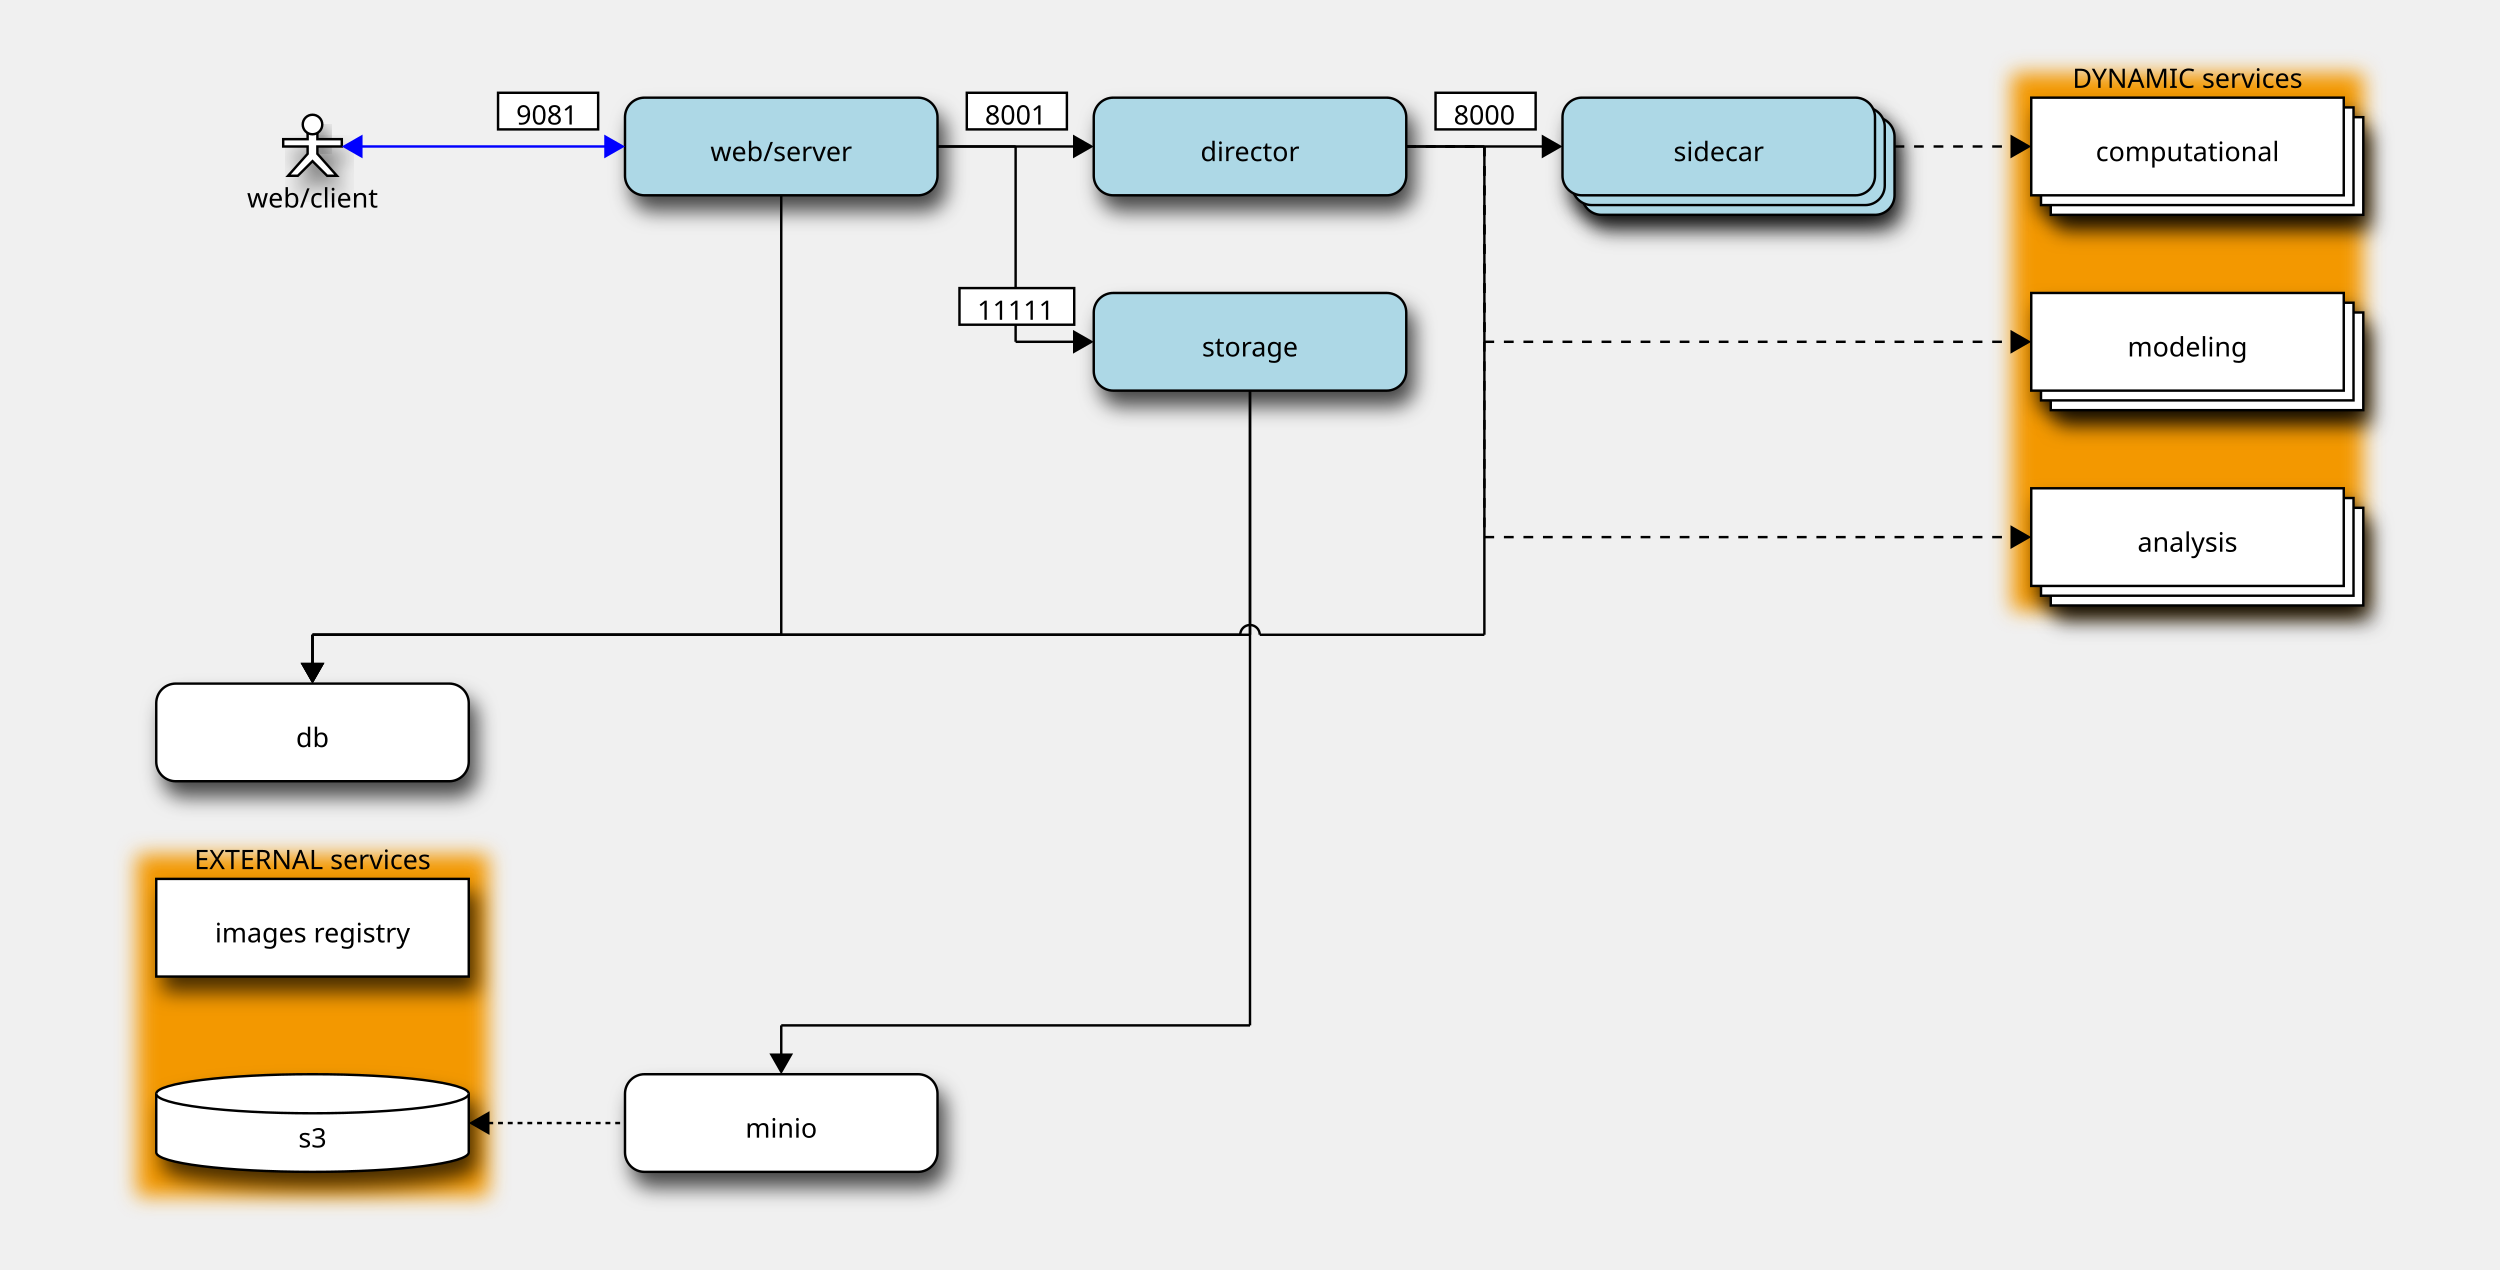
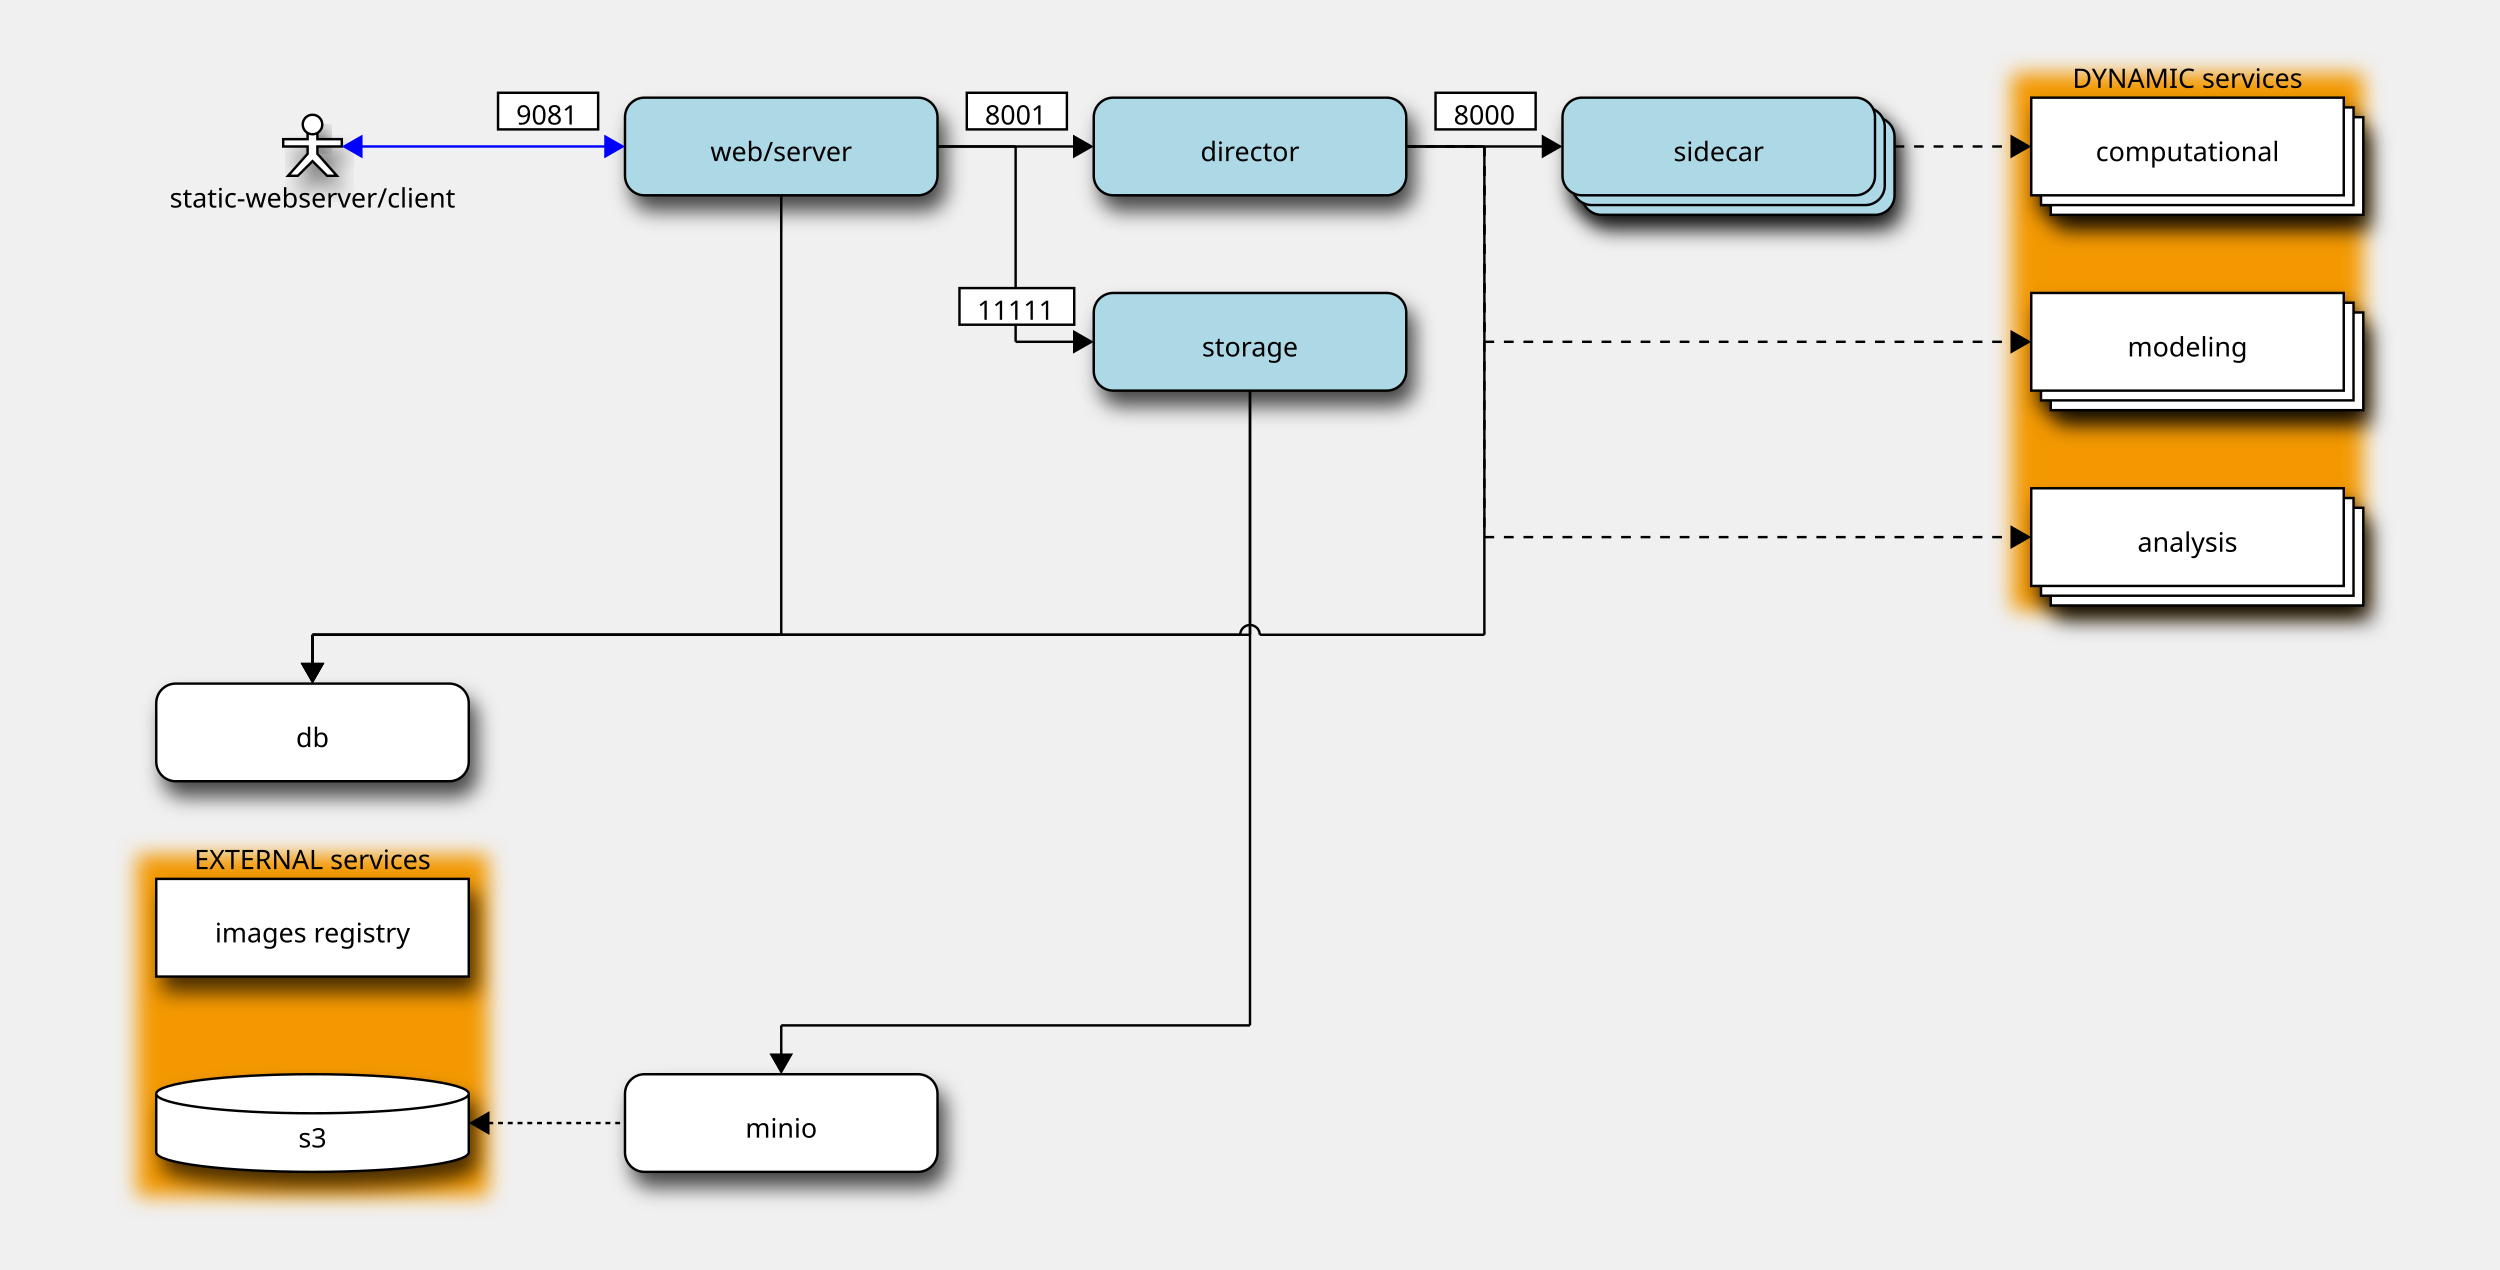
<svg xmlns="http://www.w3.org/2000/svg" viewBox="0 0 1024 520">
  <defs id="defs_block">
    <filter height="1.504" id="filter_blur" width="1.157" x="-0.079" y="-0.252">
      <feGaussianBlur id="feGaussianBlur3780" stdDeviation="4.2" />
    </filter>
  </defs>
  <rect fill="rgb(243,152,0)" height="220" style="filter:url(#filter_blur)" width="144" x="824" y="30" />
  <rect fill="rgb(243,152,0)" height="140" style="filter:url(#filter_blur)" width="144" x="56" y="350" />
  <path d="M 659 54 L 771 54 A8,8 0 0 1 779 62 L 779 86 A8,8 0 0 1 771 94 L 659 94 A8,8 0 0 1 651 86 L 651 62 A8,8 0 0 1 659 54" fill="rgb(0,0,0)" stroke="rgb(0,0,0)" style="filter:url(#filter_blur);opacity:0.7;fill-opacity:1" />
  <path d="M 655 50 L 767 50 A8,8 0 0 1 775 58 L 775 82 A8,8 0 0 1 767 90 L 655 90 A8,8 0 0 1 647 82 L 647 58 A8,8 0 0 1 655 50" fill="rgb(0,0,0)" stroke="rgb(0,0,0)" style="filter:url(#filter_blur);opacity:0.7;fill-opacity:1" />
  <path d="M 651 46 L 763 46 A8,8 0 0 1 771 54 L 771 78 A8,8 0 0 1 763 86 L 651 86 A8,8 0 0 1 643 78 L 643 54 A8,8 0 0 1 651 46" fill="rgb(0,0,0)" stroke="rgb(0,0,0)" style="filter:url(#filter_blur);opacity:0.7;fill-opacity:1" />
  <rect fill="rgb(0,0,0)" height="40" stroke="rgb(0,0,0)" style="filter:url(#filter_blur);opacity:0.7;fill-opacity:1" width="128" x="843" y="54" />
  <rect fill="rgb(0,0,0)" height="40" stroke="rgb(0,0,0)" style="filter:url(#filter_blur);opacity:0.7;fill-opacity:1" width="128" x="839" y="50" />
  <rect fill="rgb(0,0,0)" height="40" stroke="rgb(0,0,0)" style="filter:url(#filter_blur);opacity:0.7;fill-opacity:1" width="128" x="835" y="46" />
  <rect fill="rgb(0,0,0)" height="40" stroke="rgb(0,0,0)" style="filter:url(#filter_blur);opacity:0.7;fill-opacity:1" width="128" x="843" y="134" />
  <rect fill="rgb(0,0,0)" height="40" stroke="rgb(0,0,0)" style="filter:url(#filter_blur);opacity:0.7;fill-opacity:1" width="128" x="839" y="130" />
  <rect fill="rgb(0,0,0)" height="40" stroke="rgb(0,0,0)" style="filter:url(#filter_blur);opacity:0.7;fill-opacity:1" width="128" x="835" y="126" />
  <rect fill="rgb(0,0,0)" height="40" stroke="rgb(0,0,0)" style="filter:url(#filter_blur);opacity:0.7;fill-opacity:1" width="128" x="843" y="214" />
  <rect fill="rgb(0,0,0)" height="40" stroke="rgb(0,0,0)" style="filter:url(#filter_blur);opacity:0.7;fill-opacity:1" width="128" x="839" y="210" />
  <rect fill="rgb(0,0,0)" height="40" stroke="rgb(0,0,0)" style="filter:url(#filter_blur);opacity:0.7;fill-opacity:1" width="128" x="835" y="206" />
  <path d="M 459 46 L 571 46 A8,8 0 0 1 579 54 L 579 78 A8,8 0 0 1 571 86 L 459 86 A8,8 0 0 1 451 78 L 451 54 A8,8 0 0 1 459 46" fill="rgb(0,0,0)" stroke="rgb(0,0,0)" style="filter:url(#filter_blur);opacity:0.7;fill-opacity:1" />
  <path d="M 459 126 L 571 126 A8,8 0 0 1 579 134 L 579 158 A8,8 0 0 1 571 166 L 459 166 A8,8 0 0 1 451 158 L 451 134 A8,8 0 0 1 459 126" fill="rgb(0,0,0)" stroke="rgb(0,0,0)" style="filter:url(#filter_blur);opacity:0.7;fill-opacity:1" />
  <path d="M 267 46 L 379 46 A8,8 0 0 1 387 54 L 387 78 A8,8 0 0 1 379 86 L 267 86 A8,8 0 0 1 259 78 L 259 54 A8,8 0 0 1 267 46" fill="rgb(0,0,0)" stroke="rgb(0,0,0)" style="filter:url(#filter_blur);opacity:0.7;fill-opacity:1" />
  <polygon fill="rgb(0,0,0)" points="133,60 133,63 143,63 143,66 133,66 133,69 141,78 137,78 131,72 125,78 121,78 129,69 129,66 119,66 119,63 129,63 129,60" style="filter:url(#filter_blur);opacity:0.7;fill-opacity:1" />
  <ellipse cx="131" cy="57" fill="rgb(0,0,0)" rx="4" ry="4" stroke="rgb(0,0,0)" style="filter:url(#filter_blur);opacity:0.7;fill-opacity:1" />
  <path d="M 75 286 L 187 286 A8,8 0 0 1 195 294 L 195 318 A8,8 0 0 1 187 326 L 75 326 A8,8 0 0 1 67 318 L 67 294 A8,8 0 0 1 75 286" fill="rgb(0,0,0)" stroke="rgb(0,0,0)" style="filter:url(#filter_blur);opacity:0.7;fill-opacity:1" />
  <rect fill="rgb(0,0,0)" height="40" stroke="rgb(0,0,0)" style="filter:url(#filter_blur);opacity:0.7;fill-opacity:1" width="128" x="67" y="366" />
  <path d="M 67 454 A64,8 0 0 1 195 454 L 195 478 A64,8 0 0 1 67 478 L 67 454" fill="rgb(0,0,0)" stroke="rgb(0,0,0)" style="filter:url(#filter_blur);opacity:0.7;fill-opacity:1" />
  <path d="M 267 446 L 379 446 A8,8 0 0 1 387 454 L 387 478 A8,8 0 0 1 379 486 L 267 486 A8,8 0 0 1 259 478 L 259 454 A8,8 0 0 1 267 446" fill="rgb(0,0,0)" stroke="rgb(0,0,0)" style="filter:url(#filter_blur);opacity:0.7;fill-opacity:1" />
  <path d="M 656 48 L 768 48 A8,8 0 0 1 776 56 L 776 80 A8,8 0 0 1 768 88 L 656 88 A8,8 0 0 1 648 80 L 648 56 A8,8 0 0 1 656 48" fill="rgb(173,216,230)" stroke="rgb(0,0,0)" />
  <path d="M 652 44 L 764 44 A8,8 0 0 1 772 52 L 772 76 A8,8 0 0 1 764 84 L 652 84 A8,8 0 0 1 644 76 L 644 52 A8,8 0 0 1 652 44" fill="rgb(173,216,230)" stroke="rgb(0,0,0)" />
  <path d="M 648 40 L 760 40 A8,8 0 0 1 768 48 L 768 72 A8,8 0 0 1 760 80 L 648 80 A8,8 0 0 1 640 72 L 640 48 A8,8 0 0 1 648 40" fill="rgb(173,216,230)" stroke="rgb(0,0,0)" />
  <text fill="rgb(0,0,0)" font-family="sans-serif" font-size="11" font-style="normal" font-weight="normal" text-anchor="middle" textLength="43" x="704" y="66">sidecar</text>
  <rect fill="rgb(255,255,255)" height="40" stroke="rgb(0,0,0)" width="128" x="840" y="48" />
  <rect fill="rgb(255,255,255)" height="40" stroke="rgb(0,0,0)" width="128" x="836" y="44" />
  <rect fill="rgb(255,255,255)" height="40" stroke="rgb(0,0,0)" width="128" x="832" y="40" />
  <text fill="rgb(0,0,0)" font-family="sans-serif" font-size="11" font-style="normal" font-weight="normal" text-anchor="middle" textLength="79" x="896" y="66">computational</text>
  <rect fill="rgb(255,255,255)" height="40" stroke="rgb(0,0,0)" width="128" x="840" y="128" />
  <rect fill="rgb(255,255,255)" height="40" stroke="rgb(0,0,0)" width="128" x="836" y="124" />
  <rect fill="rgb(255,255,255)" height="40" stroke="rgb(0,0,0)" width="128" x="832" y="120" />
  <text fill="rgb(0,0,0)" font-family="sans-serif" font-size="11" font-style="normal" font-weight="normal" text-anchor="middle" textLength="49" x="896" y="146">modeling</text>
  <rect fill="rgb(255,255,255)" height="40" stroke="rgb(0,0,0)" width="128" x="840" y="208" />
  <rect fill="rgb(255,255,255)" height="40" stroke="rgb(0,0,0)" width="128" x="836" y="204" />
  <rect fill="rgb(255,255,255)" height="40" stroke="rgb(0,0,0)" width="128" x="832" y="200" />
  <text fill="rgb(0,0,0)" font-family="sans-serif" font-size="11" font-style="normal" font-weight="normal" text-anchor="middle" textLength="49" x="896" y="226">analysis</text>
  <path d="M 456 40 L 568 40 A8,8 0 0 1 576 48 L 576 72 A8,8 0 0 1 568 80 L 456 80 A8,8 0 0 1 448 72 L 448 48 A8,8 0 0 1 456 40" fill="rgb(173,216,230)" stroke="rgb(0,0,0)" />
  <text fill="rgb(0,0,0)" font-family="sans-serif" font-size="11" font-style="normal" font-weight="normal" text-anchor="middle" textLength="49" x="512" y="66">director</text>
  <path d="M 456 120 L 568 120 A8,8 0 0 1 576 128 L 576 152 A8,8 0 0 1 568 160 L 456 160 A8,8 0 0 1 448 152 L 448 128 A8,8 0 0 1 456 120" fill="rgb(173,216,230)" stroke="rgb(0,0,0)" />
  <text fill="rgb(0,0,0)" font-family="sans-serif" font-size="11" font-style="normal" font-weight="normal" text-anchor="middle" textLength="43" x="512" y="146">storage</text>
  <path d="M 264 40 L 376 40 A8,8 0 0 1 384 48 L 384 72 A8,8 0 0 1 376 80 L 264 80 A8,8 0 0 1 256 72 L 256 48 A8,8 0 0 1 264 40" fill="rgb(173,216,230)" stroke="rgb(0,0,0)" />
  <text fill="rgb(0,0,0)" font-family="sans-serif" font-size="11" font-style="normal" font-weight="normal" text-anchor="middle" textLength="61" x="320" y="66">web/server</text>
  <polygon fill="rgb(255,255,255)" points="130,54 130,57 140,57 140,60 130,60 130,63 138,72 134,72 128,66 122,72 118,72 126,63 126,60 116,60 116,57 126,57 126,54" stroke="rgb(0,0,0)" />
  <ellipse cx="128" cy="51" fill="rgb(255,255,255)" rx="4" ry="4" stroke="rgb(0,0,0)" />
-   <text fill="rgb(0,0,0)" font-family="sans-serif" font-size="11" font-style="normal" font-weight="normal" text-anchor="middle" textLength="61" x="128" y="85">web/client</text>
+   <text fill="rgb(0,0,0)" font-family="sans-serif" font-size="11" font-style="normal" font-weight="normal" text-anchor="middle" textLength="61" x="128" y="85">static-webserver/client</text>
  <path d="M 72 280 L 184 280 A8,8 0 0 1 192 288 L 192 312 A8,8 0 0 1 184 320 L 72 320 A8,8 0 0 1 64 312 L 64 288 A8,8 0 0 1 72 280" fill="rgb(255,255,255)" stroke="rgb(0,0,0)" />
  <text fill="rgb(0,0,0)" font-family="sans-serif" font-size="11" font-style="normal" font-weight="normal" text-anchor="middle" textLength="13" x="128" y="306">db</text>
  <rect fill="rgb(255,255,255)" height="40" stroke="rgb(0,0,0)" width="128" x="64" y="360" />
  <text fill="rgb(0,0,0)" font-family="sans-serif" font-size="11" font-style="normal" font-weight="normal" text-anchor="middle" textLength="91" x="128" y="386">images registry</text>
  <path d="M 64 448 A64,8 0 0 1 192 448 L 192 472 A64,8 0 0 1 64 472 L 64 448" fill="rgb(255,255,255)" stroke="rgb(0,0,0)" />
  <path d="M 192 448 A64,8 0 0 1 64 448" fill="rgb(255,255,255)" stroke="rgb(0,0,0)" />
  <text fill="rgb(0,0,0)" font-family="sans-serif" font-size="11" font-style="normal" font-weight="normal" text-anchor="middle" textLength="13" x="128" y="470">s3</text>
  <path d="M 264 440 L 376 440 A8,8 0 0 1 384 448 L 384 472 A8,8 0 0 1 376 480 L 264 480 A8,8 0 0 1 256 472 L 256 448 A8,8 0 0 1 264 440" fill="rgb(255,255,255)" stroke="rgb(0,0,0)" />
  <text fill="rgb(0,0,0)" font-family="sans-serif" font-size="11" font-style="normal" font-weight="normal" text-anchor="middle" textLength="31" x="320" y="466">minio</text>
  <path d="M 776 60 L 824 60" fill="none" stroke="rgb(0,0,0)" stroke-dasharray="4" />
  <polygon fill="rgb(0,0,0)" points="831,60 824,56 824,64 831,60" stroke="rgb(0,0,0)" />
  <path d="M 576 60 L 608 60" fill="none" stroke="rgb(0,0,0)" />
  <path d="M 608 60 L 608 260" fill="none" stroke="rgb(0,0,0)" />
  <path d="M 128 260 L 508 260" fill="none" stroke="rgb(0,0,0)" />
  <path d="M 508.0 260.0 A4,4 0 0 1 516.0 260.0" fill="none" stroke="rgb(0,0,0)" />
  <path d="M 516 260 L 608 260" fill="none" stroke="rgb(0,0,0)" />
  <path d="M 128 260 L 128 272" fill="none" stroke="rgb(0,0,0)" />
  <polygon fill="rgb(0,0,0)" points="128,279 124,272 132,272 128,279" stroke="rgb(0,0,0)" />
  <path d="M 576 60 L 608 60" fill="none" stroke="rgb(0,0,0)" stroke-dasharray="4" />
  <path d="M 608 60 L 608 220" fill="none" stroke="rgb(0,0,0)" stroke-dasharray="4" />
  <path d="M 608 220 L 824 220" fill="none" stroke="rgb(0,0,0)" stroke-dasharray="4" />
  <polygon fill="rgb(0,0,0)" points="831,220 824,216 824,224 831,220" stroke="rgb(0,0,0)" />
  <path d="M 576 60 L 632 60" fill="none" stroke="rgb(0,0,0)" />
  <polygon fill="rgb(0,0,0)" points="639,60 632,56 632,64 639,60" stroke="rgb(0,0,0)" />
  <path d="M 576 60 L 608 60" fill="none" stroke="rgb(0,0,0)" stroke-dasharray="4" />
  <path d="M 608 60 L 608 140" fill="none" stroke="rgb(0,0,0)" stroke-dasharray="4" />
  <path d="M 608 140 L 824 140" fill="none" stroke="rgb(0,0,0)" stroke-dasharray="4" />
  <polygon fill="rgb(0,0,0)" points="831,140 824,136 824,144 831,140" stroke="rgb(0,0,0)" />
  <path d="M 320 80 L 320 260" fill="none" stroke="rgb(0,0,0)" />
  <path d="M 128 260 L 320 260" fill="none" stroke="rgb(0,0,0)" />
  <path d="M 128 260 L 128 272" fill="none" stroke="rgb(0,0,0)" />
  <polygon fill="rgb(0,0,0)" points="128,279 124,272 132,272 128,279" stroke="rgb(0,0,0)" />
  <path d="M 384 60 L 440 60" fill="none" stroke="rgb(0,0,0)" />
  <polygon fill="rgb(0,0,0)" points="447,60 440,56 440,64 447,60" stroke="rgb(0,0,0)" />
  <path d="M 384 60 L 416 60" fill="none" stroke="rgb(0,0,0)" />
  <path d="M 416 60 L 416 140" fill="none" stroke="rgb(0,0,0)" />
  <path d="M 416 140 L 440 140" fill="none" stroke="rgb(0,0,0)" />
  <polygon fill="rgb(0,0,0)" points="447,140 440,136 440,144 447,140" stroke="rgb(0,0,0)" />
  <path d="M 148 60 L 248 60" fill="none" stroke="rgb(0,0,255)" />
  <polygon fill="rgb(0,0,255)" points="141,60 148,56 148,64 141,60" stroke="rgb(0,0,255)" />
  <polygon fill="rgb(0,0,255)" points="255,60 248,56 248,64 255,60" stroke="rgb(0,0,255)" />
  <path d="M 512 160 L 512 260" fill="none" stroke="rgb(0,0,0)" />
  <path d="M 128 260 L 512 260" fill="none" stroke="rgb(0,0,0)" />
  <path d="M 128 260 L 128 272" fill="none" stroke="rgb(0,0,0)" />
  <polygon fill="rgb(0,0,0)" points="128,279 124,272 132,272 128,279" stroke="rgb(0,0,0)" />
  <path d="M 512 160 L 512 420" fill="none" stroke="rgb(0,0,0)" />
  <path d="M 320 420 L 512 420" fill="none" stroke="rgb(0,0,0)" />
  <path d="M 320 420 L 320 432" fill="none" stroke="rgb(0,0,0)" />
  <polygon fill="rgb(0,0,0)" points="320,439 316,432 324,432 320,439" stroke="rgb(0,0,0)" />
  <path d="M 200 460 L 256 460" fill="none" stroke="rgb(0,0,0)" stroke-dasharray="2" />
  <polygon fill="rgb(0,0,0)" points="193,460 200,456 200,464 193,460" stroke="rgb(0,0,0)" />
  <rect fill="white" height="15" stroke="rgb(0,0,0)" width="41" x="588" y="38" />
  <text fill="rgb(0,0,0)" font-family="sans-serif" font-size="11" font-style="normal" font-weight="normal" text-anchor="middle" textLength="25" x="608" y="51">8000</text>
  <rect fill="white" height="15" stroke="rgb(0,0,0)" width="41" x="396" y="38" />
  <text fill="rgb(0,0,0)" font-family="sans-serif" font-size="11" font-style="normal" font-weight="normal" text-anchor="middle" textLength="25" x="416" y="51">8001</text>
  <rect fill="white" height="15" stroke="rgb(0,0,0)" width="47" x="393" y="118" />
  <text fill="rgb(0,0,0)" font-family="sans-serif" font-size="11" font-style="normal" font-weight="normal" text-anchor="middle" textLength="31" x="416" y="131">11111</text>
  <rect fill="white" height="15" stroke="rgb(0,0,0)" width="41" x="204" y="38" />
  <text fill="rgb(0,0,0)" font-family="sans-serif" font-size="11" font-style="normal" font-weight="normal" text-anchor="middle" textLength="25" x="224" y="51">9081</text>
  <text fill="rgb(0,0,0)" font-family="sans-serif" font-size="11" font-style="normal" font-weight="normal" text-anchor="middle" textLength="97" x="896" y="36">DYNAMIC services</text>
  <text fill="rgb(0,0,0)" font-family="sans-serif" font-size="11" font-style="normal" font-weight="normal" text-anchor="middle" textLength="103" x="128" y="356">EXTERNAL services</text>
</svg>
